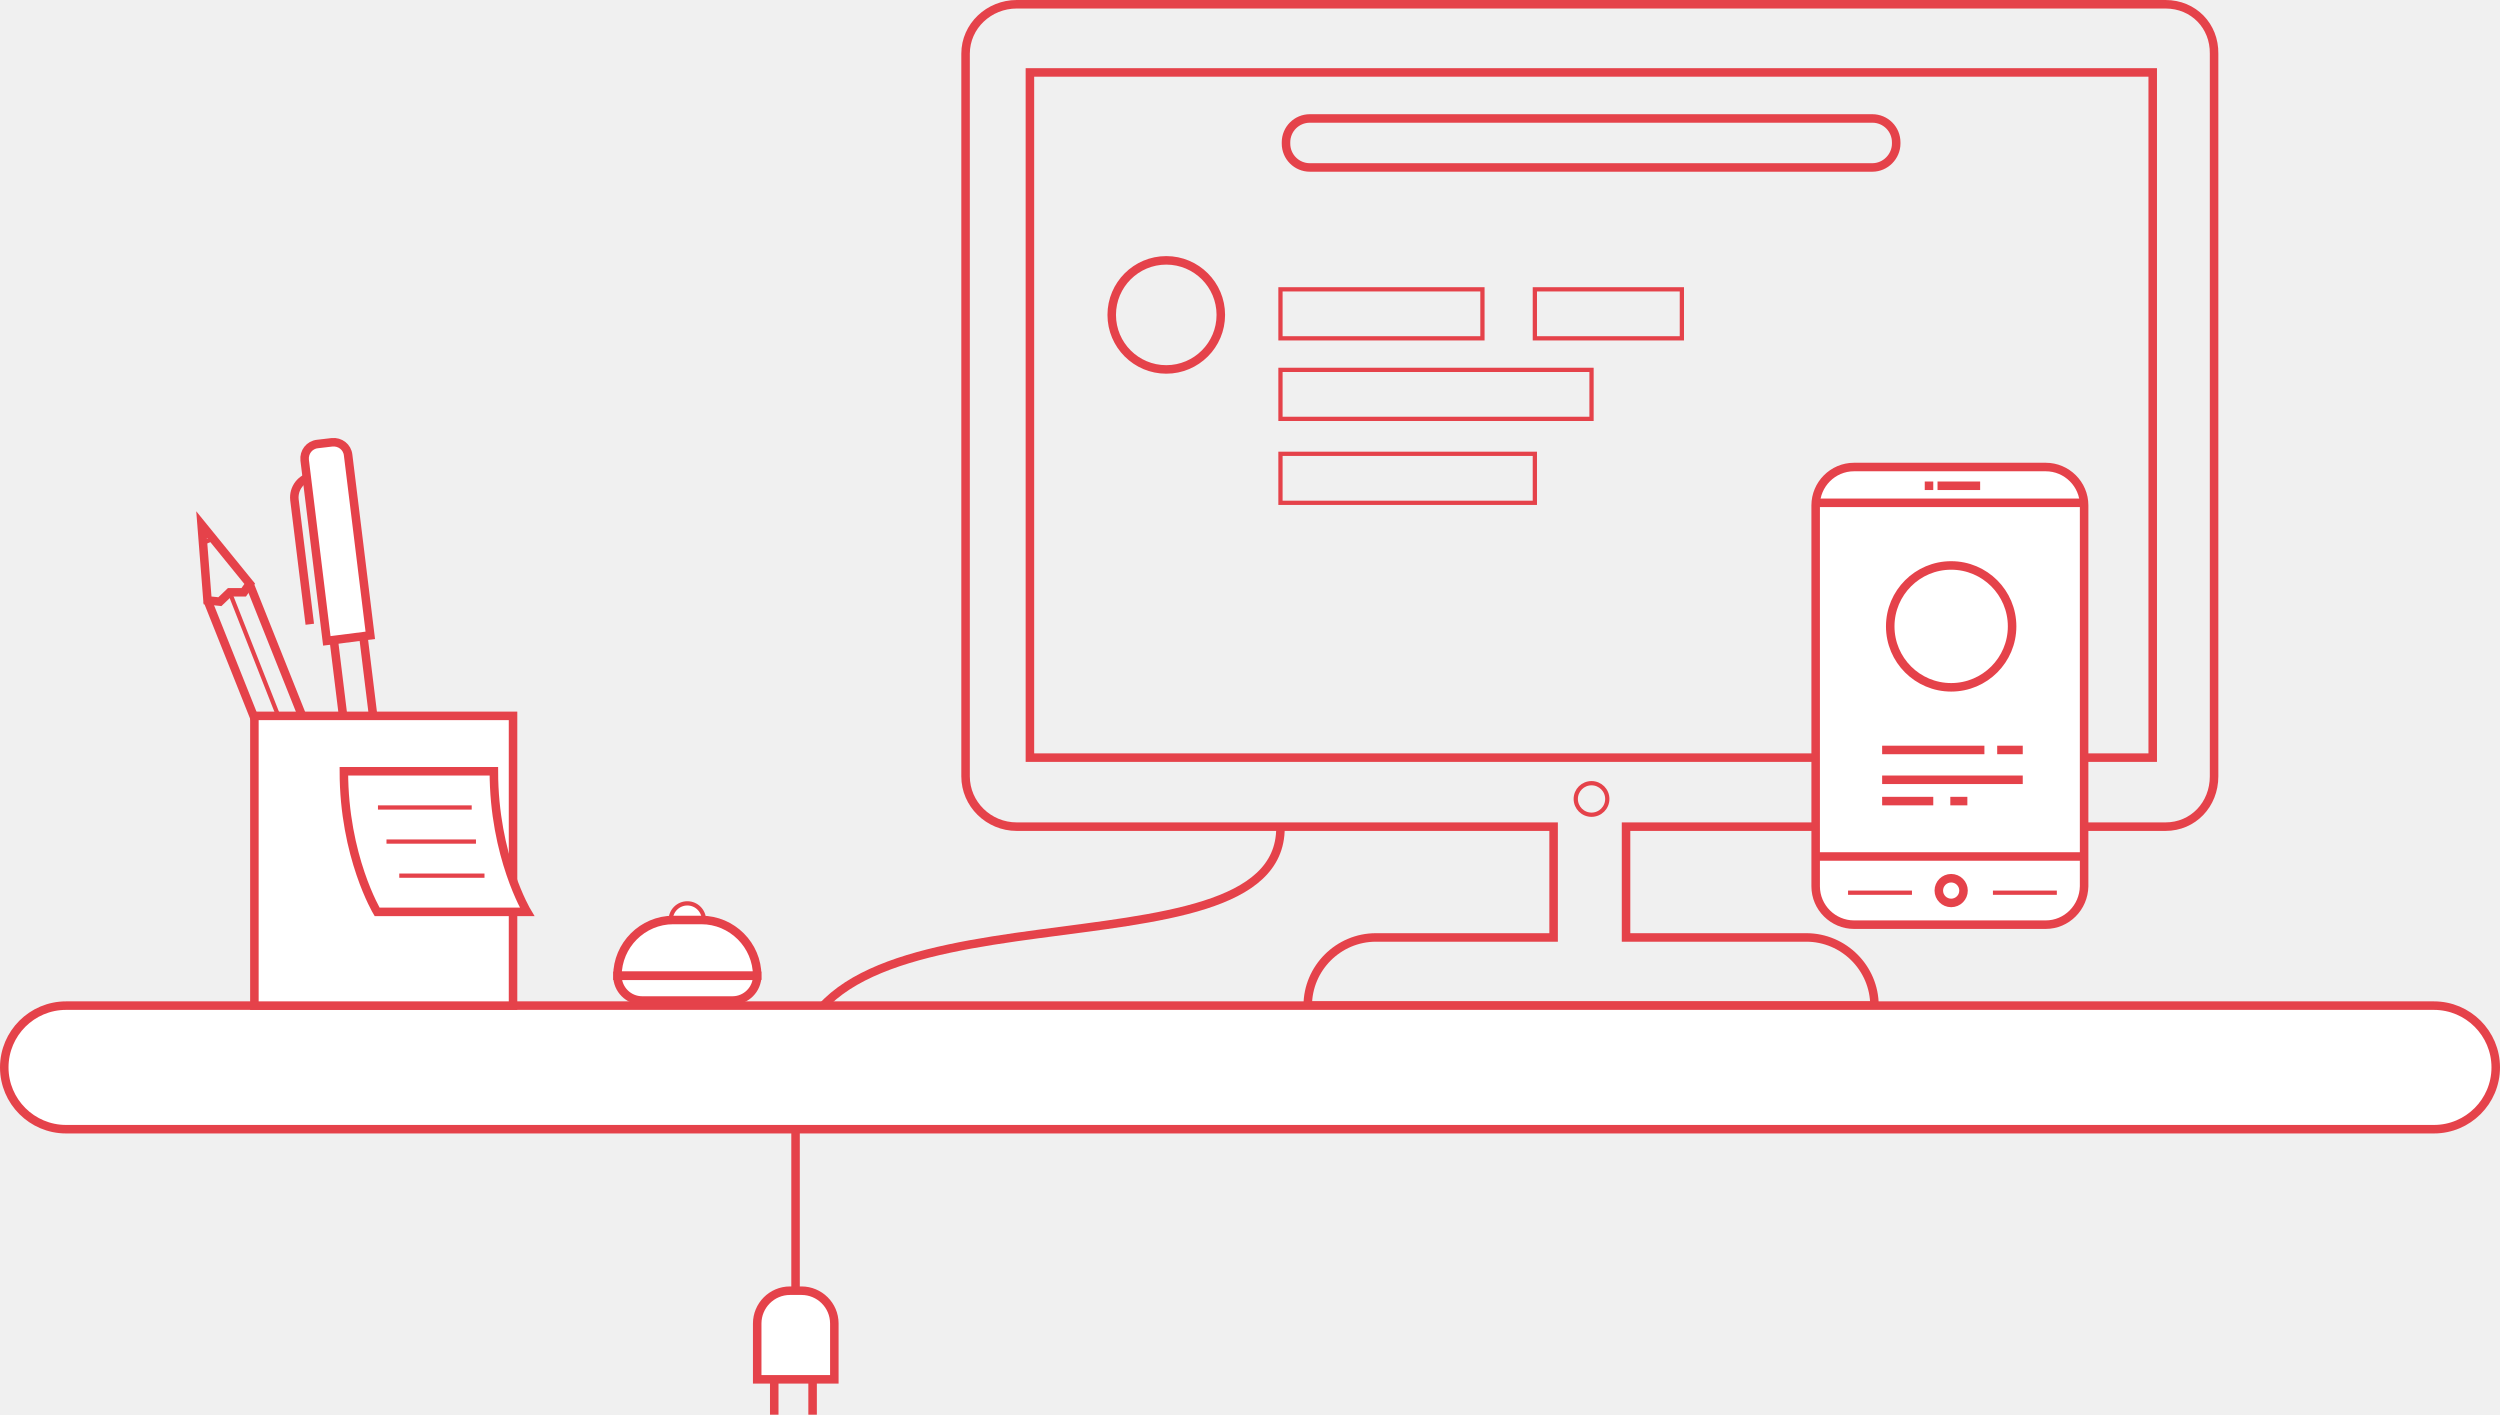
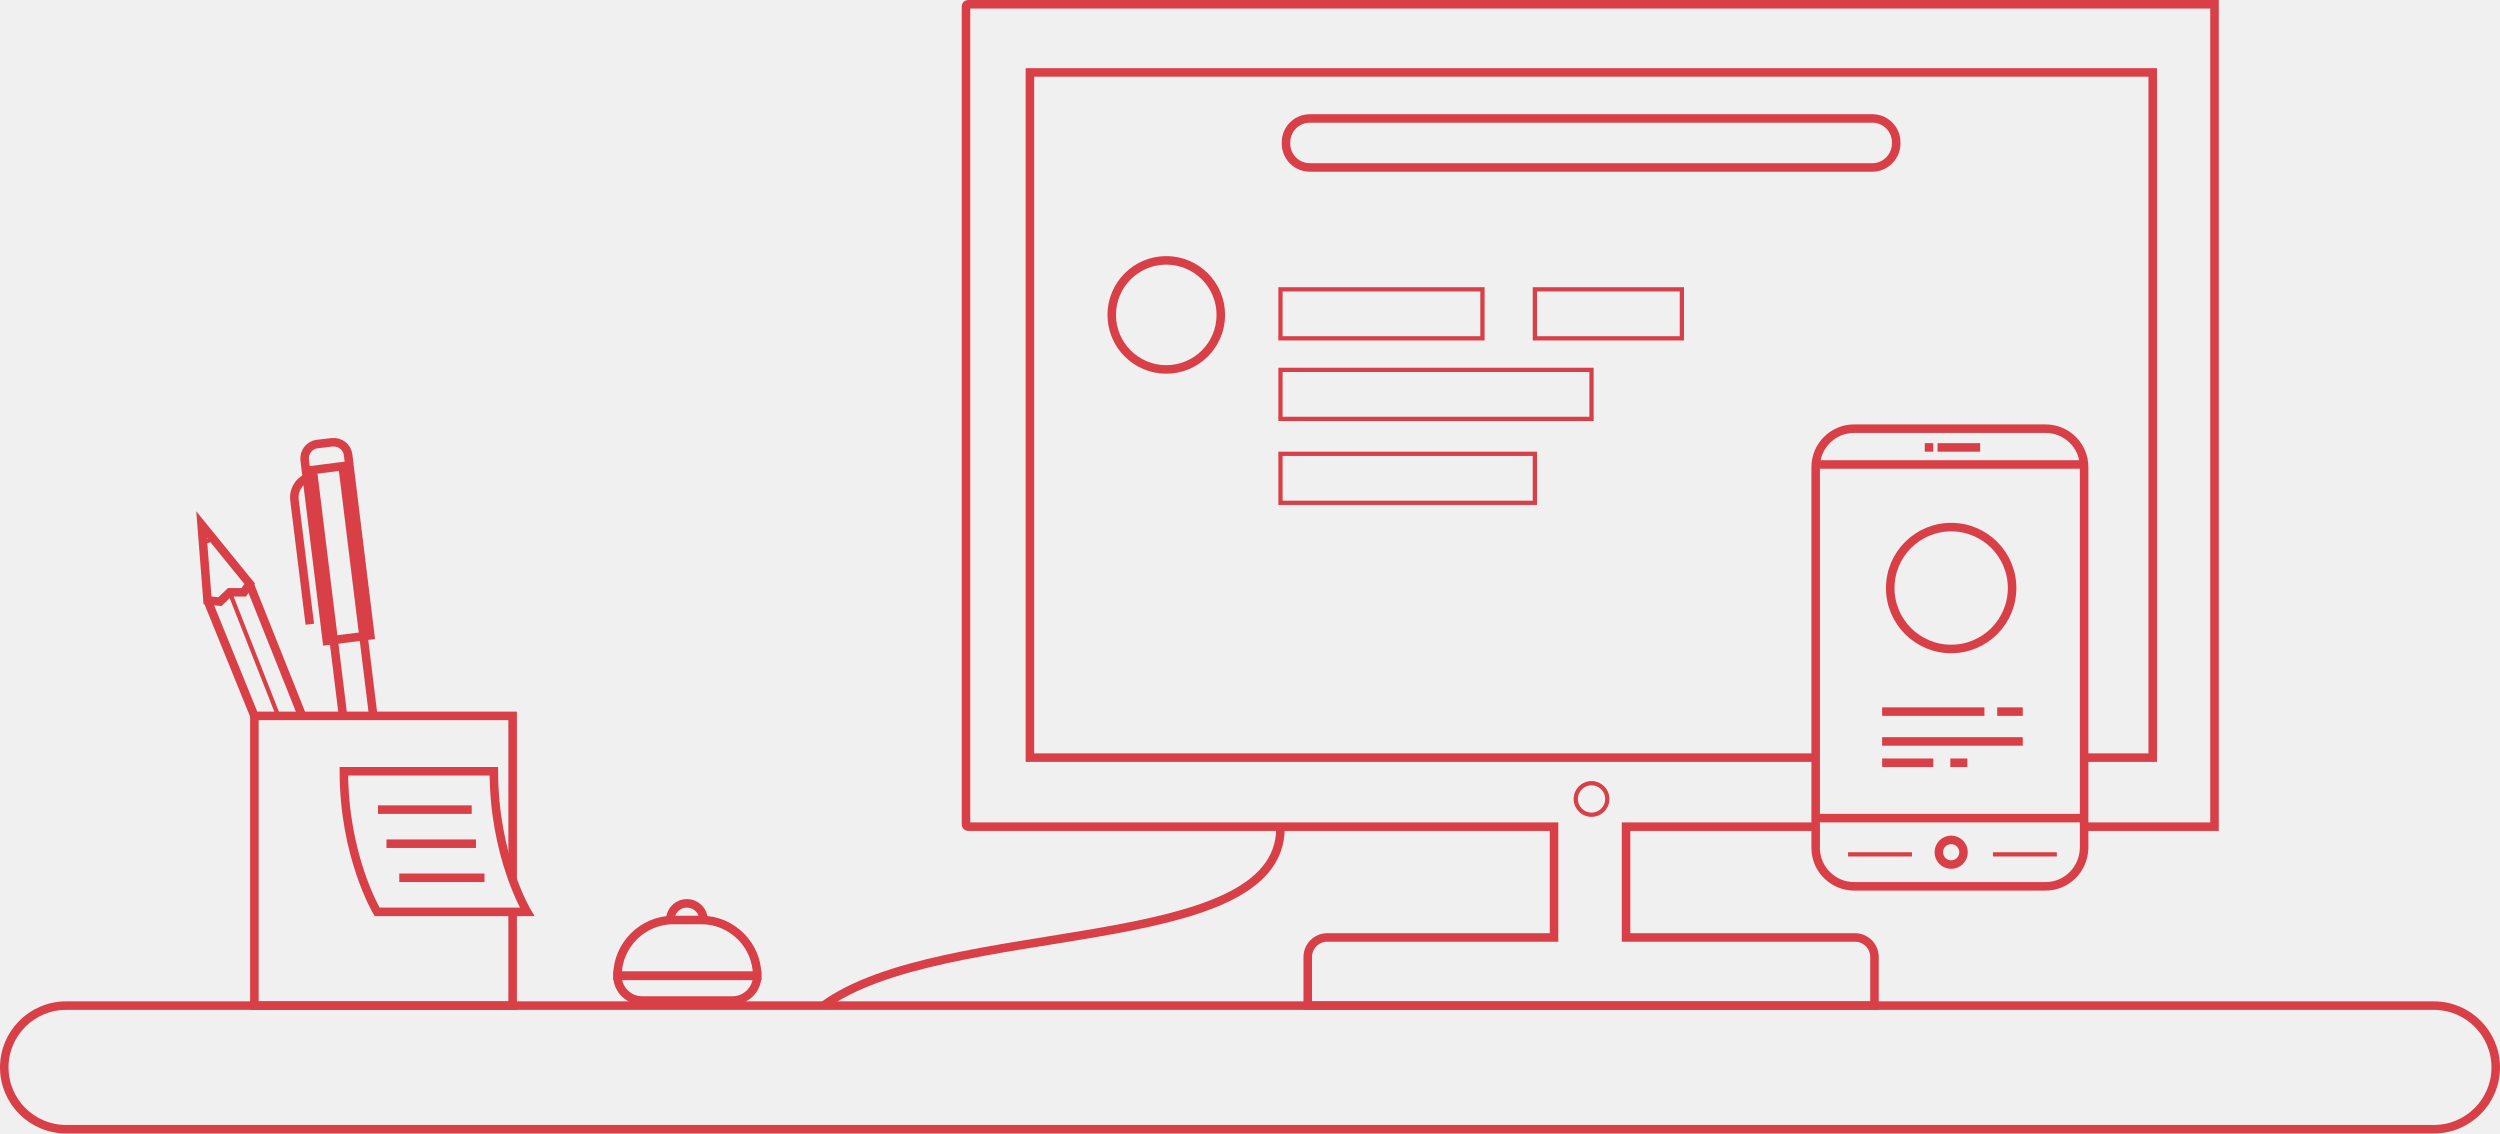
- <svg xmlns="http://www.w3.org/2000/svg" version="1.1" id="Layer_1" x="0px" y="0px" viewBox="0 0 586.7 332" style="enable-background:new 0 0 586.7 332;" xml:space="preserve">
-   <rect id="XMLID_37_" x="80.3" y="109.4" transform="matrix(0.9925 -0.1219 0.1219 0.9925 -19.6107 11.456)" style="fill:none;stroke:#E5424A;stroke-width:2;stroke-miterlimit:10;" width="7" height="113.1" />
-   <path id="XMLID_51_" style="fill:none;stroke:#E5424A;stroke-width:2;stroke-miterlimit:10;" d="M72.7,146.5l-3.6-29.2  c-0.3-2.7,1.6-5.2,4.3-5.5h0" />
-   <path id="XMLID_45_" style="fill:#FFFFFF;stroke:#E5424A;stroke-width:2;stroke-miterlimit:10;" d="M86.9,149.1l-10.2,1.3l-5.2-42.4  c-0.2-1.9,1.1-3.6,3-3.8l3.4-0.4c1.9-0.2,3.6,1.1,3.8,3L86.9,149.1z" />
-   <path id="XMLID_39_" style="fill:none;stroke:#E5424A;stroke-width:2;stroke-miterlimit:10;" d="M300.5,194.3  c0,37.5-113.8,9.3-113.8,58.8s0,50,0,50" />
-   <path id="XMLID_15_" style="fill:none;stroke:#E5424A;stroke-width:2;stroke-miterlimit:10;" d="M508.2,1H238.6  c-6.5,0-12,5.1-12,11.6v169.6c0,6.5,5.4,11.8,12,11.8h126v26h-41.7c-8.8,0-16,7.2-16,16v0h133v0c0-8.8-7.2-16-16-16h-42.3v-26h126.6  c6.5,0,11.4-5.2,11.4-11.8V12.6C519.7,6.1,514.8,1,508.2,1z" />
-   <rect id="XMLID_2_" x="241.7" y="17" style="fill:none;stroke:#E5424A;stroke-width:2;stroke-miterlimit:10;" width="263.5" height="160.8" />
-   <circle id="XMLID_3_" style="fill:none;stroke:#E5424A;stroke-width:2;stroke-miterlimit:10;" cx="273.7" cy="73.9" r="12.8" />
-   <path id="XMLID_4_" style="fill:none;stroke:#E5424A;stroke-width:2;stroke-miterlimit:10;" d="M439.4,39.3h-132  c-3.1,0-5.6-2.5-5.6-5.6v-0.3c0-3.1,2.5-5.6,5.6-5.6h132c3.1,0,5.6,2.5,5.6,5.6v0.3C445,36.7,442.5,39.3,439.4,39.3z" />
-   <rect id="XMLID_5_" x="300.5" y="67.9" style="fill:none;stroke:#E5424A;stroke-miterlimit:10;" width="47.4" height="11.5" />
-   <rect id="XMLID_6_" x="300.5" y="86.8" style="fill:none;stroke:#E5424A;stroke-miterlimit:10;" width="73" height="11.5" />
-   <rect id="XMLID_34_" x="300.5" y="106.5" style="fill:none;stroke:#E5424A;stroke-miterlimit:10;" width="59.7" height="11.5" />
-   <rect id="XMLID_35_" x="360.2" y="67.9" style="fill:none;stroke:#E5424A;stroke-miterlimit:10;" width="34.5" height="11.5" />
-   <g id="XMLID_49_">
-     <circle id="XMLID_36_" style="fill:none;stroke:#E5424A;stroke-width:2;stroke-miterlimit:10;" cx="472.2" cy="153.2" r="9.9" />
-     <path id="XMLID_7_" style="fill:#FFFFFF;stroke:#E5424A;stroke-width:2;stroke-miterlimit:10;" d="M480.1,217h-45c-4.9,0-9-4-9-9   v-89.4c0-4.9,4-9,9-9h45c4.9,0,9,4,9,9V208C489,213,485,217,480.1,217z" />
-     <line id="XMLID_9_" style="fill:#FFFFFF;stroke:#E5424A;stroke-width:2;stroke-miterlimit:10;" x1="426.7" y1="201" x2="488.7" y2="201" />
-     <circle id="XMLID_11_" style="fill:#FFFFFF;stroke:#E5424A;stroke-width:2;stroke-miterlimit:10;" cx="457.9" cy="209" r="2.9" />
-     <line id="XMLID_8_" style="fill:#FFFFFF;stroke:#E5424A;stroke-miterlimit:10;" x1="467.7" y1="209.5" x2="482.7" y2="209.5" />
-     <line id="XMLID_1_" style="fill:#FFFFFF;stroke:#E5424A;stroke-miterlimit:10;" x1="433.7" y1="209.5" x2="448.7" y2="209.5" />
-     <line id="XMLID_26_" style="fill:#FFFFFF;stroke:#E5424A;stroke-width:2;stroke-miterlimit:10;" x1="441.7" y1="176" x2="465.7" y2="176" />
-     <line id="XMLID_27_" style="fill:#FFFFFF;stroke:#E5424A;stroke-width:2;stroke-miterlimit:10;" x1="441.7" y1="183" x2="474.7" y2="183" />
-     <line id="XMLID_28_" style="fill:#FFFFFF;stroke:#E5424A;stroke-width:2;stroke-miterlimit:10;" x1="441.7" y1="188" x2="453.7" y2="188" />
-     <circle id="XMLID_25_" style="fill:#FFFFFF;stroke:#E5424A;stroke-width:2;stroke-miterlimit:10;" cx="457.9" cy="147" r="14.3" />
-     <line id="XMLID_29_" style="fill:#FFFFFF;stroke:#E5424A;stroke-width:2;stroke-miterlimit:10;" x1="468.7" y1="176" x2="474.7" y2="176" />
-     <line id="XMLID_30_" style="fill:#FFFFFF;stroke:#E5424A;stroke-width:2;stroke-miterlimit:10;" x1="457.7" y1="188" x2="461.7" y2="188" />
-     <line id="XMLID_31_" style="fill:#FFFFFF;stroke:#E5424A;stroke-width:2;stroke-miterlimit:10;" x1="426.7" y1="118" x2="488.7" y2="118" />
-     <line id="XMLID_32_" style="fill:#FFFFFF;stroke:#E5424A;stroke-width:2;stroke-miterlimit:10;" x1="454.7" y1="114" x2="464.7" y2="114" />
-     <line id="XMLID_33_" style="fill:#FFFFFF;stroke:#E5424A;stroke-width:2;stroke-miterlimit:10;" x1="451.7" y1="114" x2="453.7" y2="114" />
+ <svg xmlns="http://www.w3.org/2000/svg" version="1.1" id="Layer_1" x="0px" y="0px" viewBox="0 0 586.7 266" style="enable-background:new 0 0 586.7 266;" xml:space="preserve">
+   <polyline id="XMLID_16_" style="fill:none;stroke:#D93F46;stroke-width:2;stroke-miterlimit:10;" points="80.5,168 73.4,110.3   80.4,109.4 87.6,168 " />
+   <path id="XMLID_51_" style="fill:none;stroke:#D93F46;stroke-width:2;stroke-miterlimit:10;" d="M72.7,146.5l-3.6-29.2  c-0.3-2.7,1.6-5.2,4.3-5.5h0" />
+   <path id="XMLID_45_" style="fill:none;stroke:#D93F46;stroke-width:2;stroke-miterlimit:10;" d="M86.9,149.1l-10.2,1.3l-5.2-42.4  c-0.2-1.9,1.1-3.6,3-3.8l3.4-0.4c1.9-0.2,3.6,1.1,3.8,3L86.9,149.1z" />
+   <path id="XMLID_14_" style="fill:none;stroke:#D93F46;stroke-width:2;stroke-miterlimit:10;" d="M300.5,194.3  c0,30.5-79.2,21.1-107.4,41.8" />
+   <path id="XMLID_2_" style="fill:none;stroke:#D93F46;stroke-width:2;stroke-miterlimit:10;" d="M488.7,194h31V1H227.2  c-0.3,0-0.5,0.2-0.5,0.5v192c0,0.3,0.2,0.5,0.5,0.5h137.5v26h-53.2c-2.5,0-4.6,2-4.6,4.6V236h133v-11.4c0-2.5-2-4.6-4.6-4.6h-53.7  v-26h44" />
+   <polyline id="XMLID_12_" style="fill:none;stroke:#D93F46;stroke-width:2;stroke-miterlimit:10;" points="426.1,177.8 241.7,177.8   241.7,17 505.2,17 505.2,177.8 489,177.8 " />
+   <circle id="XMLID_3_" style="fill:none;stroke:#D93F46;stroke-width:2;stroke-miterlimit:10;" cx="273.7" cy="73.9" r="12.8" />
+   <path id="XMLID_4_" style="fill:none;stroke:#D93F46;stroke-width:2;stroke-miterlimit:10;" d="M439.4,39.3h-132  c-3.1,0-5.6-2.5-5.6-5.6v-0.3c0-3.1,2.5-5.6,5.6-5.6h132c3.1,0,5.6,2.5,5.6,5.6v0.3C445,36.7,442.5,39.3,439.4,39.3z" />
+   <rect id="XMLID_5_" x="300.5" y="67.9" style="fill:none;stroke:#D93F46;stroke-miterlimit:10;" width="47.4" height="11.5" />
+   <rect id="XMLID_6_" x="300.5" y="86.8" style="fill:none;stroke:#D93F46;stroke-miterlimit:10;" width="73" height="11.5" />
+   <rect id="XMLID_34_" x="300.5" y="106.5" style="fill:none;stroke:#D93F46;stroke-miterlimit:10;" width="59.7" height="11.5" />
+   <rect id="XMLID_35_" x="360.2" y="67.9" style="fill:none;stroke:#D93F46;stroke-miterlimit:10;" width="34.5" height="11.5" />
+   <path id="XMLID_7_" style="fill:none;stroke:#D93F46;stroke-width:2;stroke-miterlimit:10;" d="M480.1,208h-45c-4.9,0-9-4-9-9v-89.4  c0-4.9,4-9,9-9h45c4.9,0,9,4,9,9V199C489,204,485,208,480.1,208z" />
+   <line id="XMLID_9_" style="fill:none;stroke:#D93F46;stroke-width:2;stroke-miterlimit:10;" x1="426.7" y1="192" x2="488.7" y2="192" />
+   <circle id="XMLID_11_" style="fill:none;stroke:#D93F46;stroke-width:2;stroke-miterlimit:10;" cx="457.9" cy="200" r="2.9" />
+   <line id="XMLID_8_" style="fill:none;stroke:#D93F46;stroke-miterlimit:10;" x1="467.7" y1="200.5" x2="482.7" y2="200.5" />
+   <line id="XMLID_10_" style="fill:none;stroke:#D93F46;stroke-miterlimit:10;" x1="433.7" y1="200.5" x2="448.7" y2="200.5" />
+   <line id="XMLID_26_" style="fill:none;stroke:#D93F46;stroke-width:2;stroke-miterlimit:10;" x1="441.7" y1="167" x2="465.7" y2="167" />
+   <line id="XMLID_27_" style="fill:none;stroke:#D93F46;stroke-width:2;stroke-miterlimit:10;" x1="441.7" y1="174" x2="474.7" y2="174" />
+   <line id="XMLID_28_" style="fill:none;stroke:#D93F46;stroke-width:2;stroke-miterlimit:10;" x1="441.7" y1="179" x2="453.7" y2="179" />
+   <circle id="XMLID_25_" style="fill:none;stroke:#D93F46;stroke-width:2;stroke-miterlimit:10;" cx="457.9" cy="138" r="14.3" />
+   <line id="XMLID_29_" style="fill:none;stroke:#D93F46;stroke-width:2;stroke-miterlimit:10;" x1="468.7" y1="167" x2="474.7" y2="167" />
+   <line id="XMLID_30_" style="fill:none;stroke:#D93F46;stroke-width:2;stroke-miterlimit:10;" x1="457.7" y1="179" x2="461.7" y2="179" />
+   <line id="XMLID_31_" style="fill:none;stroke:#D93F46;stroke-width:2;stroke-miterlimit:10;" x1="426.7" y1="109" x2="488.7" y2="109" />
+   <line id="XMLID_32_" style="fill:none;stroke:#D93F46;stroke-width:2;stroke-miterlimit:10;" x1="454.7" y1="105" x2="464.7" y2="105" />
+   <line id="XMLID_33_" style="fill:none;stroke:#D93F46;stroke-width:2;stroke-miterlimit:10;" x1="451.7" y1="105" x2="453.7" y2="105" />
+   <path id="XMLID_38_" style="fill:none;stroke:#D93F46;stroke-width:2;stroke-miterlimit:10;" d="M571.2,265H15.5  c-8,0-14.5-6.5-14.5-14.5v0c0-8,6.5-14.5,14.5-14.5h555.7c8,0,14.5,6.5,14.5,14.5v0C585.7,258.5,579.2,265,571.2,265z" />
+   <circle id="XMLID_43_" style="fill:none;stroke:#D93F46;stroke-miterlimit:10;" cx="373.5" cy="187.5" r="3.7" />
+   <line id="XMLID_18_" style="fill:none;stroke:#D93F46;stroke-width:2;stroke-miterlimit:10;" x1="59.7" y1="168" x2="48.7" y2="140.9" />
+   <line id="XMLID_15_" style="fill:none;stroke:#D93F46;stroke-width:2;stroke-miterlimit:10;" x1="58.5" y1="136.9" x2="70.9" y2="168" />
+   <polygon id="XMLID_47_" style="fill:none;stroke:#D93F46;stroke-width:2;stroke-miterlimit:10;" points="53.9,139 51.6,141.2   48.7,140.9 47.3,123.1 58.6,137 57.2,139 " />
+   <line id="XMLID_48_" style="fill:none;stroke:#D93F46;stroke-miterlimit:10;" x1="47.6" y1="127.4" x2="50.1" y2="126.4" />
+   <line id="XMLID_50_" style="fill:none;stroke:#D93F46;stroke-miterlimit:10;" x1="53.9" y1="139" x2="65.3" y2="168" />
+   <polyline id="XMLID_17_" style="fill:none;stroke:#D93F46;stroke-width:2;stroke-miterlimit:10;" points="120.3,214 120.3,236   59.7,236 59.7,168 120.3,168 120.3,206.6 " />
+   <g id="XMLID_62_">
+     <path id="XMLID_59_" style="fill:none;stroke:#D93F46;stroke-width:2;stroke-miterlimit:10;" d="M80.7,181c0,20,7.8,33,7.8,33h35.2   c0,0-7.8-13-7.8-33H80.7z" />
+     <line id="XMLID_60_" style="fill:none;stroke:#D93F46;stroke-width:2;stroke-miterlimit:10;" x1="88.7" y1="190" x2="110.7" y2="190" />
+     <line id="XMLID_61_" style="fill:none;stroke:#D93F46;stroke-width:2;stroke-miterlimit:10;" x1="90.7" y1="198" x2="111.7" y2="198" />
+     <line id="XMLID_58_" style="fill:none;stroke:#D93F46;stroke-width:2;stroke-miterlimit:10;" x1="93.7" y1="206" x2="113.7" y2="206" />
  </g>
-   <path id="XMLID_38_" style="fill:#FFFFFF;stroke:#E5424A;stroke-width:2;stroke-miterlimit:10;" d="M571.2,265H15.5  c-8,0-14.5-6.5-14.5-14.5v0c0-8,6.5-14.5,14.5-14.5h555.7c8,0,14.5,6.5,14.5,14.5v0C585.7,258.5,579.2,265,571.2,265z" />
-   <path id="XMLID_40_" style="fill:#FFFFFF;stroke:#E5424A;stroke-width:2;stroke-miterlimit:10;" d="M195.7,323.7h-18v-13.1  c0-4.2,3.4-7.7,7.7-7.7h2.7c4.2,0,7.7,3.4,7.7,7.7V323.7z" />
-   <line id="XMLID_42_" style="fill:#FFFFFF;stroke:#E5424A;stroke-width:2;stroke-miterlimit:10;" x1="181.7" y1="324" x2="181.7" y2="332" />
-   <line id="XMLID_41_" style="fill:#FFFFFF;stroke:#E5424A;stroke-width:2;stroke-miterlimit:10;" x1="190.7" y1="324" x2="190.7" y2="332" />
-   <circle id="XMLID_43_" style="fill:none;stroke:#E5424A;stroke-miterlimit:10;" cx="373.5" cy="187.5" r="3.7" />
-   <polyline id="XMLID_46_" style="fill:none;stroke:#E5424A;stroke-width:2;stroke-miterlimit:10;" points="58.5,136.9 79,188.3   69.2,192.3 48.7,140.9 " />
-   <polygon id="XMLID_47_" style="fill:none;stroke:#E5424A;stroke-width:2;stroke-miterlimit:10;" points="53.9,139 51.6,141.2   48.7,140.9 47.3,123.1 58.6,137 57.2,139 " />
-   <line id="XMLID_48_" style="fill:none;stroke:#E5424A;stroke-miterlimit:10;" x1="47.6" y1="127.4" x2="50.1" y2="126.4" />
-   <line id="XMLID_50_" style="fill:none;stroke:#E5424A;stroke-miterlimit:10;" x1="53.9" y1="139" x2="74.4" y2="191.1" />
-   <rect id="XMLID_44_" x="59.7" y="168" style="fill:#FFFFFF;stroke:#E5424A;stroke-width:2;stroke-miterlimit:10;" width="60.7" height="68" />
-   <g id="XMLID_62_">
-     <path id="XMLID_59_" style="fill:#FFFFFF;stroke:#E5424A;stroke-width:2;stroke-miterlimit:10;" d="M80.7,181c0,20,7.8,33,7.8,33   h35.2c0,0-7.8-13-7.8-33H80.7z" />
-     <line id="XMLID_60_" style="fill:#FFFFFF;stroke:#E5424A;stroke-miterlimit:10;" x1="88.7" y1="189.5" x2="110.7" y2="189.5" />
-     <line id="XMLID_61_" style="fill:#FFFFFF;stroke:#E5424A;stroke-miterlimit:10;" x1="90.7" y1="197.5" x2="111.7" y2="197.5" />
-     <line id="XMLID_58_" style="fill:#FFFFFF;stroke:#E5424A;stroke-miterlimit:10;" x1="93.7" y1="205.5" x2="113.7" y2="205.5" />
-   </g>
-   <path id="XMLID_54_" style="fill:#FFFFFF;stroke:#E5424A;stroke-miterlimit:10;" d="M161.3,219.8L161.3,219.8  c-2.2,0-3.9-1.8-3.9-3.9l0,0c0-2.2,1.8-3.9,3.9-3.9l0,0c2.2,0,3.9,1.8,3.9,3.9l0,0C165.2,218.1,163.5,219.8,161.3,219.8z" />
-   <path id="XMLID_52_" style="fill:#FFFFFF;stroke:#E5424A;stroke-width:2;stroke-miterlimit:10;" d="M158,215.9h6.6  c7.2,0,13.1,5.9,13.1,13.1v0h-32.8v0C144.9,221.8,150.8,215.9,158,215.9z" />
-   <path id="XMLID_53_" style="fill:#FFFFFF;stroke:#E5424A;stroke-width:2;stroke-miterlimit:10;" d="M144.9,229h32.8v0  c0,3.2-2.6,5.8-5.8,5.8h-21.2C147.5,234.8,144.9,232.2,144.9,229L144.9,229z" />
+   <path id="XMLID_20_" style="fill:none;stroke:#D93F46;stroke-width:2;stroke-miterlimit:10;" d="M157.3,215.9L157.3,215.9  c0-2.2,1.8-3.9,3.9-3.9l0,0c2.2,0,3.9,1.8,3.9,3.9l0,0" />
+   <path id="XMLID_52_" style="fill:none;stroke:#D93F46;stroke-width:2;stroke-miterlimit:10;" d="M158,215.9h6.6  c7.2,0,13.1,5.9,13.1,13.1v0h-32.8v0C144.9,221.8,150.8,215.9,158,215.9z" />
+   <path id="XMLID_53_" style="fill:none;stroke:#D93F46;stroke-width:2;stroke-miterlimit:10;" d="M144.9,229h32.8v0  c0,3.2-2.6,5.8-5.8,5.8h-21.2C147.5,234.8,144.9,232.2,144.9,229L144.9,229z" />
+   <path id="XMLID_13_" style="fill:none;stroke:#D93F46;stroke-width:2;stroke-miterlimit:10;" d="M193.1,236" />
</svg>
